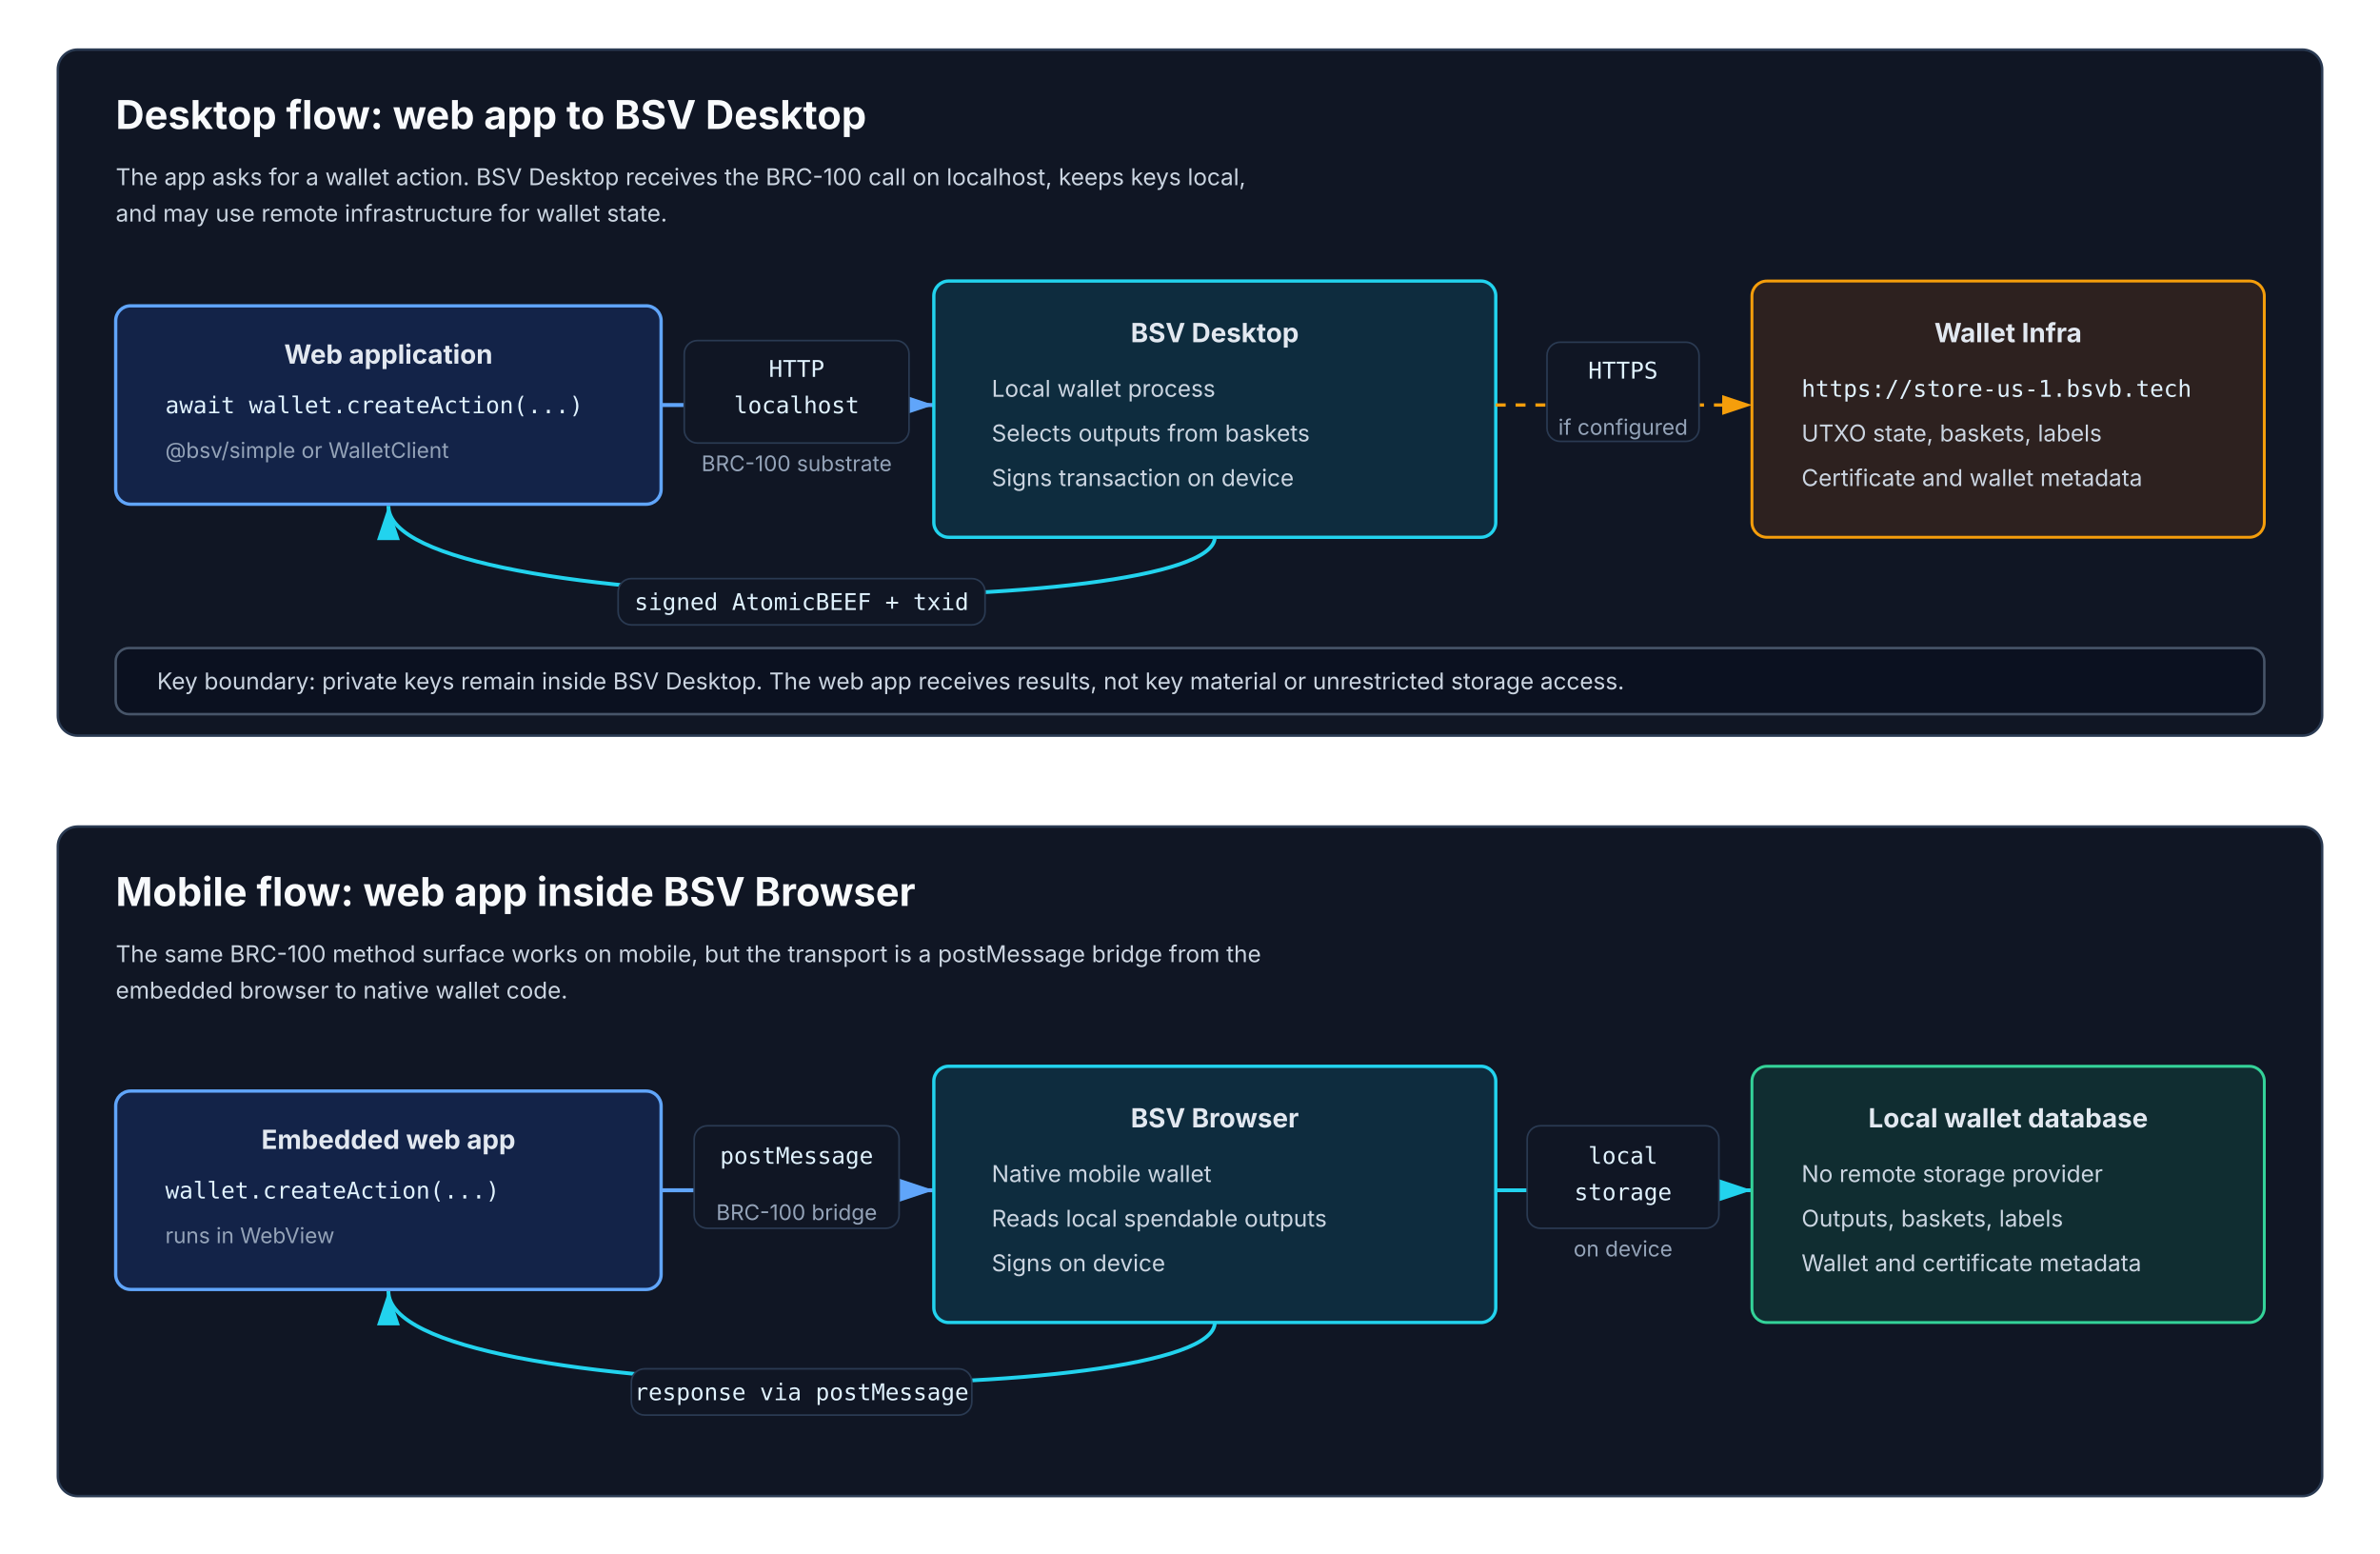
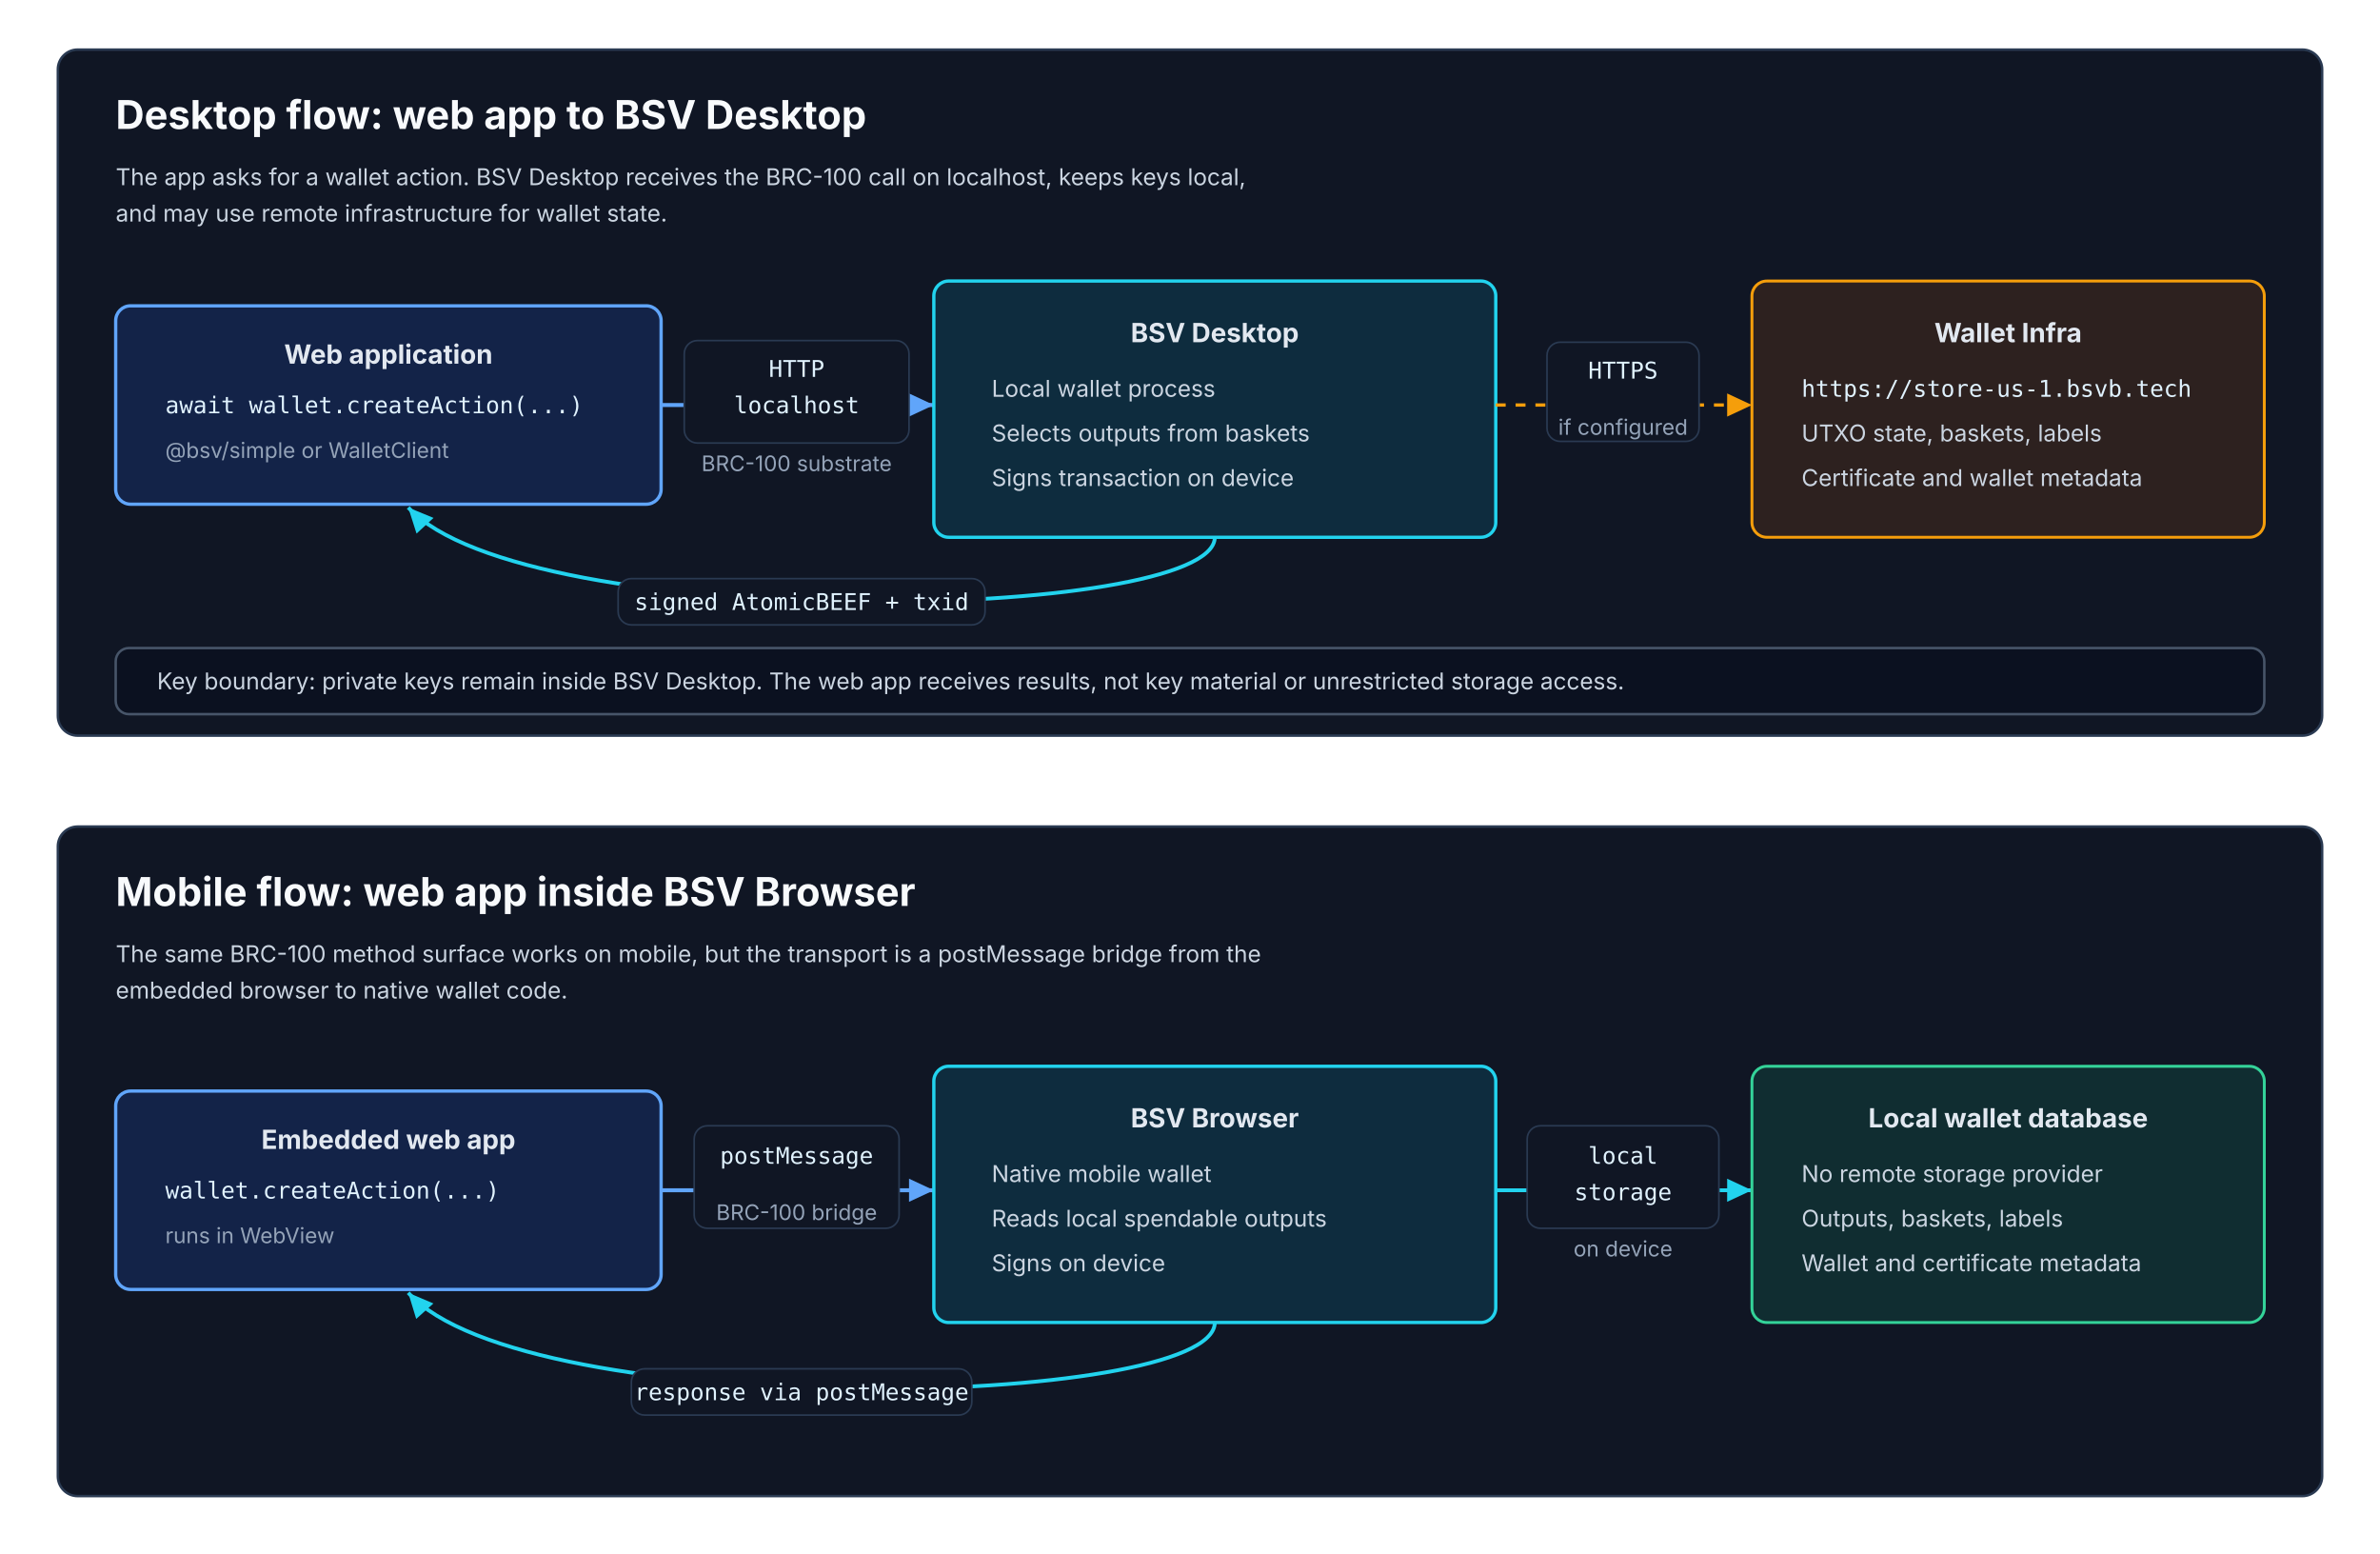
<svg xmlns="http://www.w3.org/2000/svg" viewBox="0 0 1440 940" role="img" aria-labelledby="title desc">
  <style>
    .panel { fill: #101624; stroke: #2a3a52; stroke-width: 1.5; }
    .panel-dark { fill: #0b1120; stroke: #475569; stroke-width: 1.5; }
    .box-strong { fill: rgba(37, 99, 235, 0.18); stroke: #60a5fa; stroke-width: 2; }
    .box-wallet { fill: rgba(8, 145, 178, 0.18); stroke: #22d3ee; stroke-width: 2; }
    .box-infra { fill: rgba(180, 83, 9, 0.18); stroke: #f59e0b; stroke-width: 1.75; }
    .box-local { fill: rgba(16, 185, 129, 0.14); stroke: #34d399; stroke-width: 1.75; }
    .label-bg { fill: #101624; stroke: #2a3a52; stroke-width: 1; }
    .title { font: 700 24px ui-sans-serif, system-ui, -apple-system, sans-serif; fill: #f8fafc; }
    .subtitle { font: 700 16px ui-sans-serif, system-ui, -apple-system, sans-serif; fill: #e2e8f0; }
    .label { font: 14px ui-sans-serif, system-ui, -apple-system, sans-serif; fill: #cbd5e1; }
    .mono { font: 14px ui-monospace, "SF Mono", Menlo, monospace; fill: #e0f2fe; }
    .small { font: 13px ui-sans-serif, system-ui, -apple-system, sans-serif; fill: #94a3b8; }
    .arrow-blue { stroke: #60a5fa; stroke-width: 2.4; fill: none; marker-end: url(#arrow-blue); }
    .arrow-cyan { stroke: #22d3ee; stroke-width: 2.3; fill: none; marker-end: url(#arrow-cyan); }
    .arrow-gold { stroke: #f59e0b; stroke-width: 2; fill: none; marker-end: url(#arrow-gold); stroke-dasharray: 6 6; }
  </style>
  <defs>
-     <marker id="arrow-blue" markerWidth="10" markerHeight="10" refX="9" refY="3" orient="auto">
-       <path d="M0,0 L0,6 L9,3 z" fill="#60a5fa" />
+     <marker id="arrow-blue" viewBox="0 0 18 18" markerWidth="18" markerHeight="18" refX="17" refY="9" orient="auto" markerUnits="userSpaceOnUse">
+       <path d="M2,2 L17,9 L2,16 z" fill="#60a5fa" />
    </marker>
-     <marker id="arrow-cyan" markerWidth="10" markerHeight="10" refX="9" refY="3" orient="auto">
-       <path d="M0,0 L0,6 L9,3 z" fill="#22d3ee" />
+     <marker id="arrow-cyan" viewBox="0 0 18 18" markerWidth="18" markerHeight="18" refX="17" refY="9" orient="auto" markerUnits="userSpaceOnUse">
+       <path d="M2,2 L17,9 L2,16 z" fill="#22d3ee" />
    </marker>
-     <marker id="arrow-gold" markerWidth="10" markerHeight="10" refX="9" refY="3" orient="auto">
-       <path d="M0,0 L0,6 L9,3 z" fill="#f59e0b" />
+     <marker id="arrow-gold" viewBox="0 0 18 18" markerWidth="18" markerHeight="18" refX="17" refY="9" orient="auto" markerUnits="userSpaceOnUse">
+       <path d="M2,2 L17,9 L2,16 z" fill="#f59e0b" />
    </marker>
  </defs>
  <rect x="35" y="30" width="1370" height="415" rx="12" class="panel" />
  <text x="70" y="78" class="title">Desktop flow: web app to BSV Desktop</text>
  <text x="70" y="112" class="label">The app asks for a wallet action. BSV Desktop receives the BRC-100 call on localhost, keeps keys local,</text>
  <text x="70" y="134" class="label">and may use remote infrastructure for wallet state.</text>
  <rect x="70" y="185" width="330" height="120" rx="9" class="box-strong" />
  <text x="235" y="220" text-anchor="middle" class="subtitle">Web application</text>
  <text x="100" y="250" class="mono">await wallet.createAction(...)</text>
  <text x="100" y="277" class="small">@bsv/simple or WalletClient</text>
  <line x1="400" y1="245" x2="565" y2="245" class="arrow-blue" />
  <rect x="414" y="206" width="136" height="62" rx="8" class="label-bg" />
  <text x="482" y="228" text-anchor="middle" class="mono">HTTP</text>
  <text x="482" y="250" text-anchor="middle" class="mono">localhost</text>
  <text x="482" y="285" text-anchor="middle" class="small">BRC-100 substrate</text>
  <rect x="565" y="170" width="340" height="155" rx="9" class="box-wallet" />
  <text x="735" y="207" text-anchor="middle" class="subtitle">BSV Desktop</text>
  <text x="600" y="240" class="label">Local wallet process</text>
  <text x="600" y="267" class="label">Selects outputs from baskets</text>
  <text x="600" y="294" class="label">Signs transaction on device</text>
  <line x1="905" y1="245" x2="1060" y2="245" class="arrow-gold" />
  <rect x="936" y="207" width="92" height="60" rx="8" class="label-bg" />
  <text x="982" y="229" text-anchor="middle" class="mono">HTTPS</text>
  <text x="982" y="263" text-anchor="middle" class="small">if configured</text>
  <rect x="1060" y="170" width="310" height="155" rx="9" class="box-infra" />
  <text x="1215" y="207" text-anchor="middle" class="subtitle">Wallet Infra</text>
  <text x="1090" y="240" class="mono">https://store-us-1.bsvb.tech</text>
  <text x="1090" y="267" class="label">UTXO state, baskets, labels</text>
  <text x="1090" y="294" class="label">Certificate and wallet metadata</text>
-   <path d="M735 325 C735 375, 235 375, 235 306" class="arrow-cyan" />
+   <path d="M735 325 C735 376, 318 384, 247 307" class="arrow-cyan" />
  <rect x="374" y="350" width="222" height="28" rx="8" class="label-bg" />
  <text x="485" y="369" text-anchor="middle" class="mono">signed AtomicBEEF + txid</text>
  <rect x="70" y="392" width="1300" height="40" rx="8" class="panel-dark" />
  <text x="95" y="417" class="label">Key boundary: private keys remain inside BSV Desktop. The web app receives results, not key material or unrestricted storage access.</text>
  <rect x="35" y="500" width="1370" height="405" rx="12" class="panel" />
  <text x="70" y="548" class="title">Mobile flow: web app inside BSV Browser</text>
  <text x="70" y="582" class="label">The same BRC-100 method surface works on mobile, but the transport is a postMessage bridge from the</text>
  <text x="70" y="604" class="label">embedded browser to native wallet code.</text>
  <rect x="70" y="660" width="330" height="120" rx="9" class="box-strong" />
  <text x="235" y="695" text-anchor="middle" class="subtitle">Embedded web app</text>
  <text x="100" y="725" class="mono">wallet.createAction(...)</text>
  <text x="100" y="752" class="small">runs in WebView</text>
  <line x1="400" y1="720" x2="565" y2="720" class="arrow-blue" />
  <rect x="420" y="681" width="124" height="62" rx="8" class="label-bg" />
  <text x="482" y="704" text-anchor="middle" class="mono">postMessage</text>
  <text x="482" y="738" text-anchor="middle" class="small">BRC-100 bridge</text>
  <rect x="565" y="645" width="340" height="155" rx="9" class="box-wallet" />
  <text x="735" y="682" text-anchor="middle" class="subtitle">BSV Browser</text>
  <text x="600" y="715" class="label">Native mobile wallet</text>
  <text x="600" y="742" class="label">Reads local spendable outputs</text>
  <text x="600" y="769" class="label">Signs on device</text>
  <line x1="905" y1="720" x2="1060" y2="720" class="arrow-cyan" />
  <rect x="924" y="681" width="116" height="62" rx="8" class="label-bg" />
  <text x="982" y="704" text-anchor="middle" class="mono">local</text>
  <text x="982" y="726" text-anchor="middle" class="mono">storage</text>
  <text x="982" y="760" text-anchor="middle" class="small">on device</text>
  <rect x="1060" y="645" width="310" height="155" rx="9" class="box-local" />
  <text x="1215" y="682" text-anchor="middle" class="subtitle">Local wallet database</text>
  <text x="1090" y="715" class="label">No remote storage provider</text>
  <text x="1090" y="742" class="label">Outputs, baskets, labels</text>
  <text x="1090" y="769" class="label">Wallet and certificate metadata</text>
-   <path d="M735 800 C735 852, 235 852, 235 781" class="arrow-cyan" />
+   <path d="M735 800 C735 852, 318 861, 247 782" class="arrow-cyan" />
  <rect x="382" y="828" width="206" height="28" rx="8" class="label-bg" />
  <text x="485" y="847" text-anchor="middle" class="mono">response via postMessage</text>
</svg>
